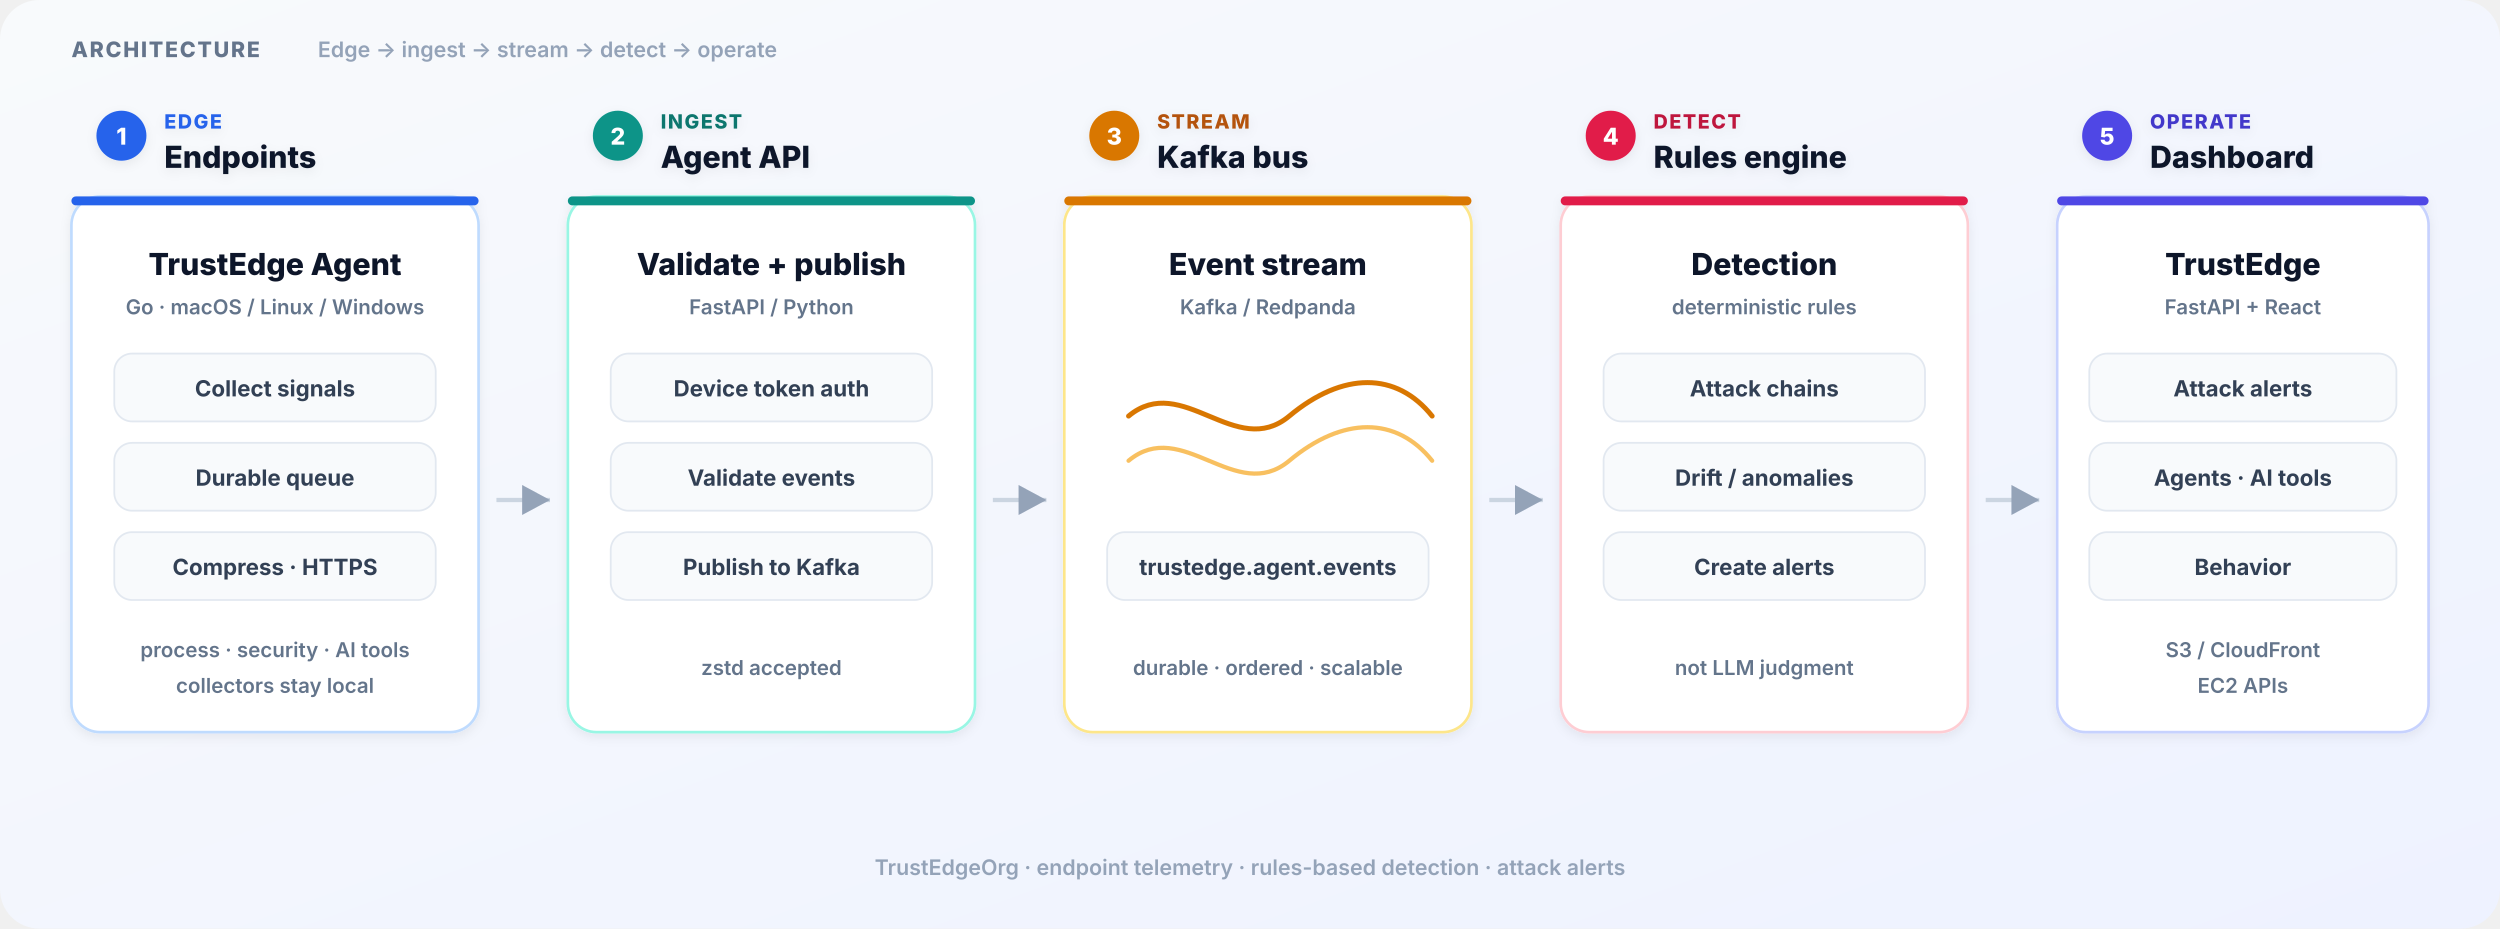
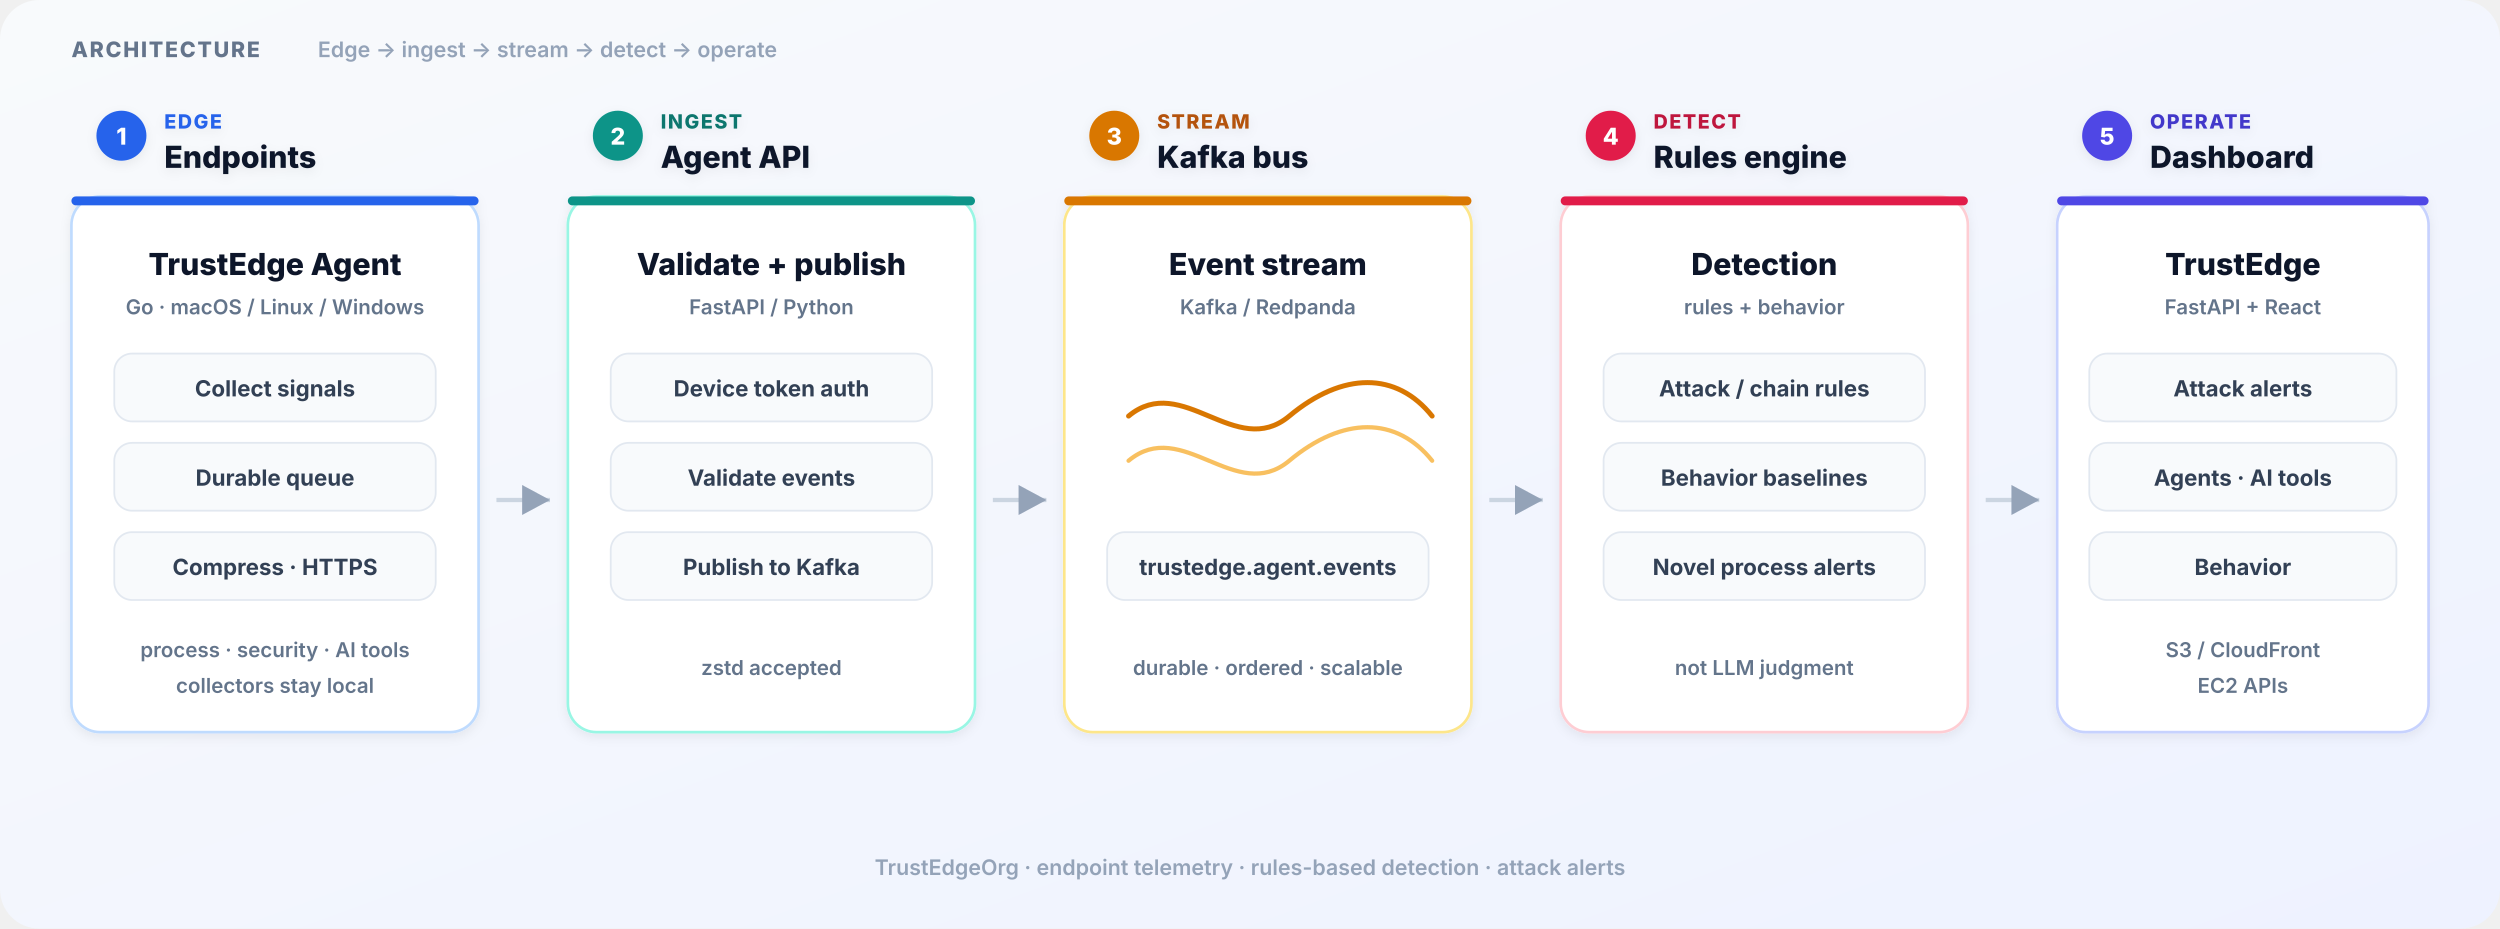
<svg xmlns="http://www.w3.org/2000/svg" viewBox="0 0 1400 520" role="img" aria-labelledby="arch-title arch-desc">
  <defs>
    <linearGradient id="arch-bg" x1="0%" y1="0%" x2="100%" y2="100%">
      <stop offset="0%" stop-color="#F8FAFC" />
      <stop offset="100%" stop-color="#EEF2FF" />
    </linearGradient>
    <linearGradient id="arch-flow" x1="0%" y1="0%" x2="100%" y2="0%">
      <stop offset="0%" stop-color="#2563EB" />
      <stop offset="35%" stop-color="#0D9488" />
      <stop offset="65%" stop-color="#D97706" />
      <stop offset="100%" stop-color="#4F46E5" />
    </linearGradient>
    <marker id="arch-arr" markerWidth="8" markerHeight="8" refX="6.5" refY="3.5" orient="auto">
      <path d="M0,0 L6.5,3.5 L0,7 Z" fill="#94A3B8" />
    </marker>
    <filter id="arch-soft" x="-6%" y="-4%" width="112%" height="112%">
      <feDropShadow dx="0" dy="2" stdDeviation="3" flood-color="#0F172A" flood-opacity="0.07" />
    </filter>
    <style>
      .title { font-family: ui-sans-serif, system-ui, -apple-system, Segoe UI, sans-serif; font-size: 12px; font-weight: 800; letter-spacing: 0.08em; fill: #64748B; }
      .lead { font-family: ui-sans-serif, system-ui, -apple-system, Segoe UI, sans-serif; font-size: 12px; font-weight: 600; fill: #94A3B8; }
      .step { font-family: ui-sans-serif, system-ui, -apple-system, Segoe UI, sans-serif; font-size: 11px; font-weight: 800; letter-spacing: 0.08em; }
      .h { font-family: ui-sans-serif, system-ui, -apple-system, Segoe UI, sans-serif; font-size: 17px; font-weight: 800; fill: #0F172A; }
      .b { font-family: ui-sans-serif, system-ui, -apple-system, Segoe UI, sans-serif; font-size: 12.5px; font-weight: 700; fill: #334155; }
      .s { font-family: ui-sans-serif, system-ui, -apple-system, Segoe UI, sans-serif; font-size: 11.5px; font-weight: 600; fill: #64748B; }
      .num { font-family: ui-sans-serif, system-ui, -apple-system, Segoe UI, sans-serif; font-size: 13px; font-weight: 800; fill: #FFFFFF; }
      .foot { font-family: ui-sans-serif, system-ui, -apple-system, Segoe UI, sans-serif; font-size: 12px; font-weight: 600; fill: #94A3B8; }
    </style>
  </defs>
  <rect width="1400" height="520" rx="22" fill="url(#arch-bg)" />
  <text class="title" x="40" y="32">ARCHITECTURE</text>
  <text class="lead" x="178" y="32">Edge → ingest → stream → detect → operate</text>
  <path d="M160 280 H1240" fill="none" stroke="url(#arch-flow)" stroke-width="2.5" stroke-linecap="round" opacity="0.22" />
  <g transform="translate(40,58)" filter="url(#arch-soft)">
    <circle cx="28" cy="18" r="14" fill="#2563EB" />
    <text class="num" x="28" y="23" text-anchor="middle">1</text>
    <text class="step" x="52" y="14" fill="#2563EB">EDGE</text>
    <text class="h" x="52" y="36">Endpoints</text>
    <rect y="52" width="228" height="300" rx="16" fill="#FFFFFF" stroke="#BFDBFE" stroke-width="1.5" />
    <rect y="52" width="228" height="5" rx="2.5" fill="#2563EB" />
    <text class="h" x="114" y="96" text-anchor="middle">TrustEdge Agent</text>
    <text class="s" x="114" y="118" text-anchor="middle">Go · macOS / Linux / Windows</text>
    <rect x="24" y="140" width="180" height="38" rx="10" fill="#F8FAFC" stroke="#E2E8F0" />
    <text class="b" x="114" y="164" text-anchor="middle">Collect signals</text>
    <rect x="24" y="190" width="180" height="38" rx="10" fill="#F8FAFC" stroke="#E2E8F0" />
    <text class="b" x="114" y="214" text-anchor="middle">Durable queue</text>
    <rect x="24" y="240" width="180" height="38" rx="10" fill="#F8FAFC" stroke="#E2E8F0" />
    <text class="b" x="114" y="264" text-anchor="middle">Compress · HTTPS</text>
    <text class="s" x="114" y="310" text-anchor="middle">process · security · AI tools</text>
    <text class="s" x="114" y="330" text-anchor="middle">collectors stay local</text>
  </g>
  <path d="M278 280 H308" stroke="#CBD5E1" stroke-width="2.4" marker-end="url(#arch-arr)" />
  <g transform="translate(318,58)" filter="url(#arch-soft)">
    <circle cx="28" cy="18" r="14" fill="#0D9488" />
    <text class="num" x="28" y="23" text-anchor="middle">2</text>
    <text class="step" x="52" y="14" fill="#0F766E">INGEST</text>
    <text class="h" x="52" y="36">Agent API</text>
    <rect y="52" width="228" height="300" rx="16" fill="#FFFFFF" stroke="#99F6E4" stroke-width="1.5" />
    <rect y="52" width="228" height="5" rx="2.5" fill="#0D9488" />
    <text class="h" x="114" y="96" text-anchor="middle">Validate + publish</text>
    <text class="s" x="114" y="118" text-anchor="middle">FastAPI / Python</text>
    <rect x="24" y="140" width="180" height="38" rx="10" fill="#F8FAFC" stroke="#E2E8F0" />
    <text class="b" x="114" y="164" text-anchor="middle">Device token auth</text>
    <rect x="24" y="190" width="180" height="38" rx="10" fill="#F8FAFC" stroke="#E2E8F0" />
    <text class="b" x="114" y="214" text-anchor="middle">Validate events</text>
    <rect x="24" y="240" width="180" height="38" rx="10" fill="#F8FAFC" stroke="#E2E8F0" />
    <text class="b" x="114" y="264" text-anchor="middle">Publish to Kafka</text>
    <text class="s" x="114" y="320" text-anchor="middle">zstd accepted</text>
  </g>
  <path d="M556 280 H586" stroke="#CBD5E1" stroke-width="2.4" marker-end="url(#arch-arr)" />
  <g transform="translate(596,58)" filter="url(#arch-soft)">
    <circle cx="28" cy="18" r="14" fill="#D97706" />
    <text class="num" x="28" y="23" text-anchor="middle">3</text>
    <text class="step" x="52" y="14" fill="#B45309">STREAM</text>
    <text class="h" x="52" y="36">Kafka bus</text>
    <rect y="52" width="228" height="300" rx="16" fill="#FFFFFF" stroke="#FDE68A" stroke-width="1.5" />
    <rect y="52" width="228" height="5" rx="2.5" fill="#D97706" />
    <text class="h" x="114" y="96" text-anchor="middle">Event stream</text>
    <text class="s" x="114" y="118" text-anchor="middle">Kafka / Redpanda</text>
    <path d="M36 175 C66 150 96 200 126 175 S186 150 206 175" fill="none" stroke="#D97706" stroke-width="2.8" stroke-linecap="round" />
    <path d="M36 200 C66 175 96 225 126 200 S186 175 206 200" fill="none" stroke="#F59E0B" stroke-width="2.4" stroke-linecap="round" opacity="0.65" />
    <rect x="24" y="240" width="180" height="38" rx="10" fill="#F8FAFC" stroke="#E2E8F0" />
    <text class="b" x="114" y="264" text-anchor="middle">trustedge.agent.events</text>
    <text class="s" x="114" y="320" text-anchor="middle">durable · ordered · scalable</text>
  </g>
  <path d="M834 280 H864" stroke="#CBD5E1" stroke-width="2.4" marker-end="url(#arch-arr)" />
  <g transform="translate(874,58)" filter="url(#arch-soft)">
    <circle cx="28" cy="18" r="14" fill="#E11D48" />
    <text class="num" x="28" y="23" text-anchor="middle">4</text>
    <text class="step" x="52" y="14" fill="#BE123C">DETECT</text>
    <text class="h" x="52" y="36">Rules engine</text>
    <rect y="52" width="228" height="300" rx="16" fill="#FFFFFF" stroke="#FECDD3" stroke-width="1.5" />
    <rect y="52" width="228" height="5" rx="2.5" fill="#E11D48" />
    <text class="h" x="114" y="96" text-anchor="middle">Detection</text>
-     <text class="s" x="114" y="118" text-anchor="middle">deterministic rules</text>
+     <text class="s" x="114" y="118" text-anchor="middle">rules + behavior</text>
    <rect x="24" y="140" width="180" height="38" rx="10" fill="#F8FAFC" stroke="#E2E8F0" />
-     <text class="b" x="114" y="164" text-anchor="middle">Attack chains</text>
+     <text class="b" x="114" y="164" text-anchor="middle">Attack / chain rules</text>
    <rect x="24" y="190" width="180" height="38" rx="10" fill="#F8FAFC" stroke="#E2E8F0" />
-     <text class="b" x="114" y="214" text-anchor="middle">Drift / anomalies</text>
+     <text class="b" x="114" y="214" text-anchor="middle">Behavior baselines</text>
    <rect x="24" y="240" width="180" height="38" rx="10" fill="#F8FAFC" stroke="#E2E8F0" />
-     <text class="b" x="114" y="264" text-anchor="middle">Create alerts</text>
+     <text class="b" x="114" y="264" text-anchor="middle">Novel process alerts</text>
    <text class="s" x="114" y="320" text-anchor="middle">not LLM judgment</text>
  </g>
  <path d="M1112 280 H1142" stroke="#CBD5E1" stroke-width="2.4" marker-end="url(#arch-arr)" />
  <g transform="translate(1152,58)" filter="url(#arch-soft)">
    <circle cx="28" cy="18" r="14" fill="#4F46E5" />
    <text class="num" x="28" y="23" text-anchor="middle">5</text>
    <text class="step" x="52" y="14" fill="#4338CA">OPERATE</text>
    <text class="h" x="52" y="36">Dashboard</text>
    <rect y="52" width="208" height="300" rx="16" fill="#FFFFFF" stroke="#C7D2FE" stroke-width="1.5" />
    <rect y="52" width="208" height="5" rx="2.5" fill="#4F46E5" />
    <text class="h" x="104" y="96" text-anchor="middle">TrustEdge</text>
    <text class="s" x="104" y="118" text-anchor="middle">FastAPI + React</text>
    <rect x="18" y="140" width="172" height="38" rx="10" fill="#F8FAFC" stroke="#E2E8F0" />
    <text class="b" x="104" y="164" text-anchor="middle">Attack alerts</text>
    <rect x="18" y="190" width="172" height="38" rx="10" fill="#F8FAFC" stroke="#E2E8F0" />
    <text class="b" x="104" y="214" text-anchor="middle">Agents · AI tools</text>
    <rect x="18" y="240" width="172" height="38" rx="10" fill="#F8FAFC" stroke="#E2E8F0" />
    <text class="b" x="104" y="264" text-anchor="middle">Behavior</text>
    <text class="s" x="104" y="310" text-anchor="middle">S3 / CloudFront</text>
    <text class="s" x="104" y="330" text-anchor="middle">EC2 APIs</text>
  </g>
  <text class="foot" x="700" y="490" text-anchor="middle">TrustEdgeOrg · endpoint telemetry · rules-based detection · attack alerts</text>
</svg>
